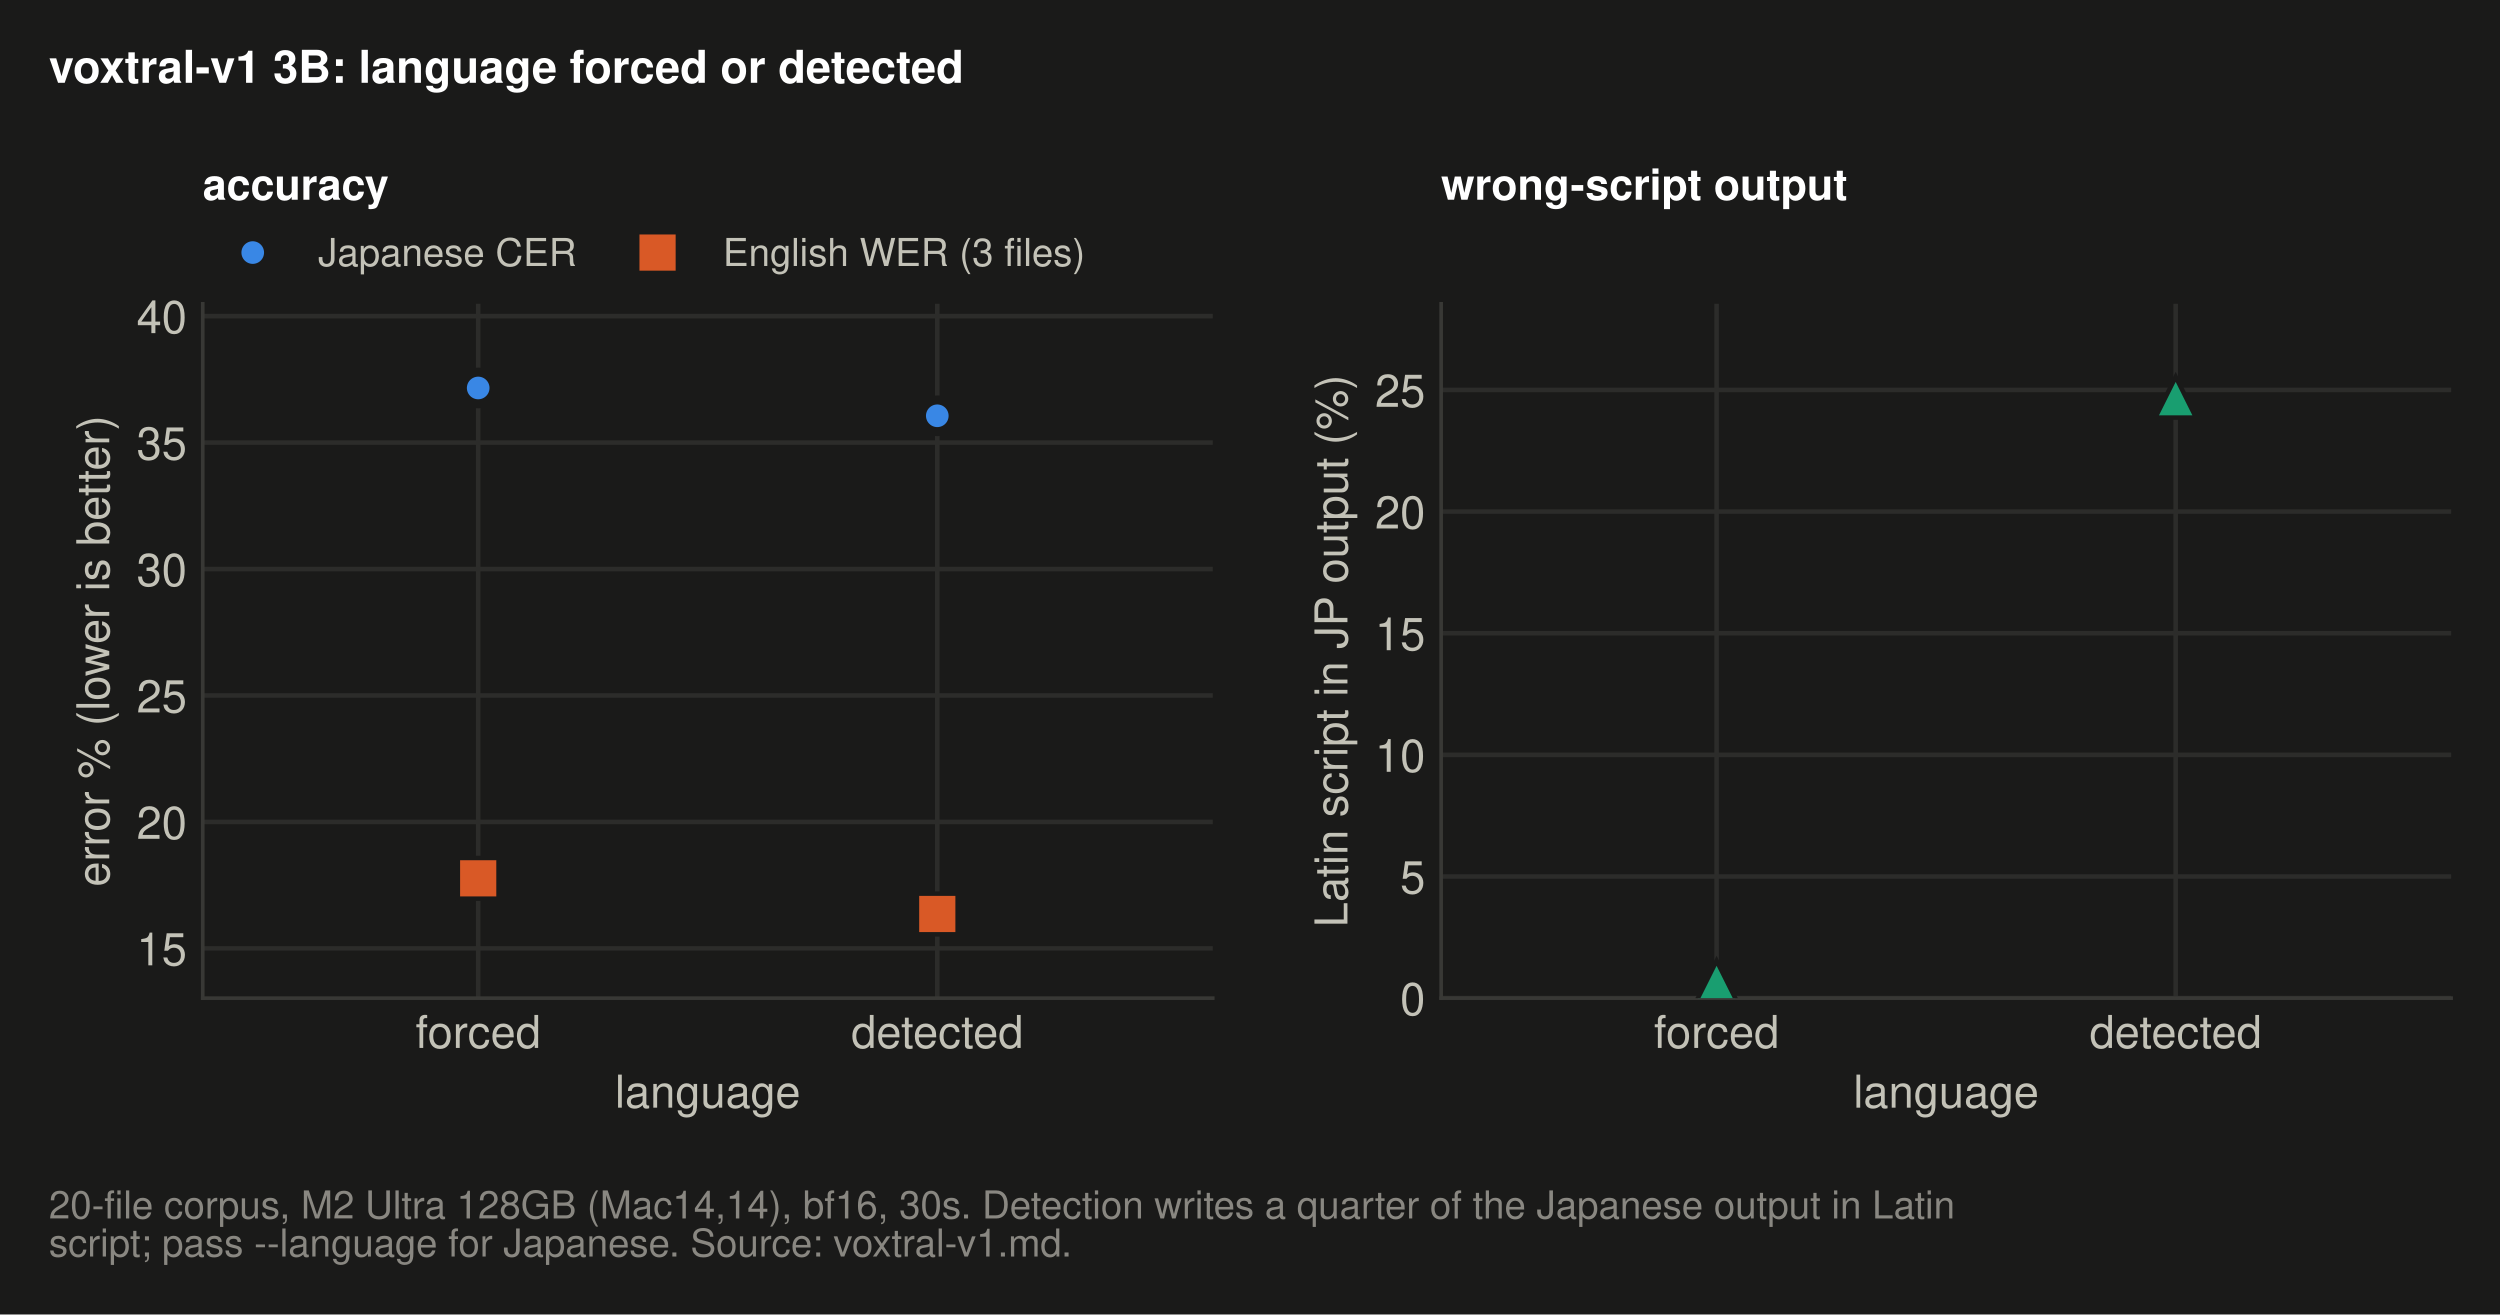
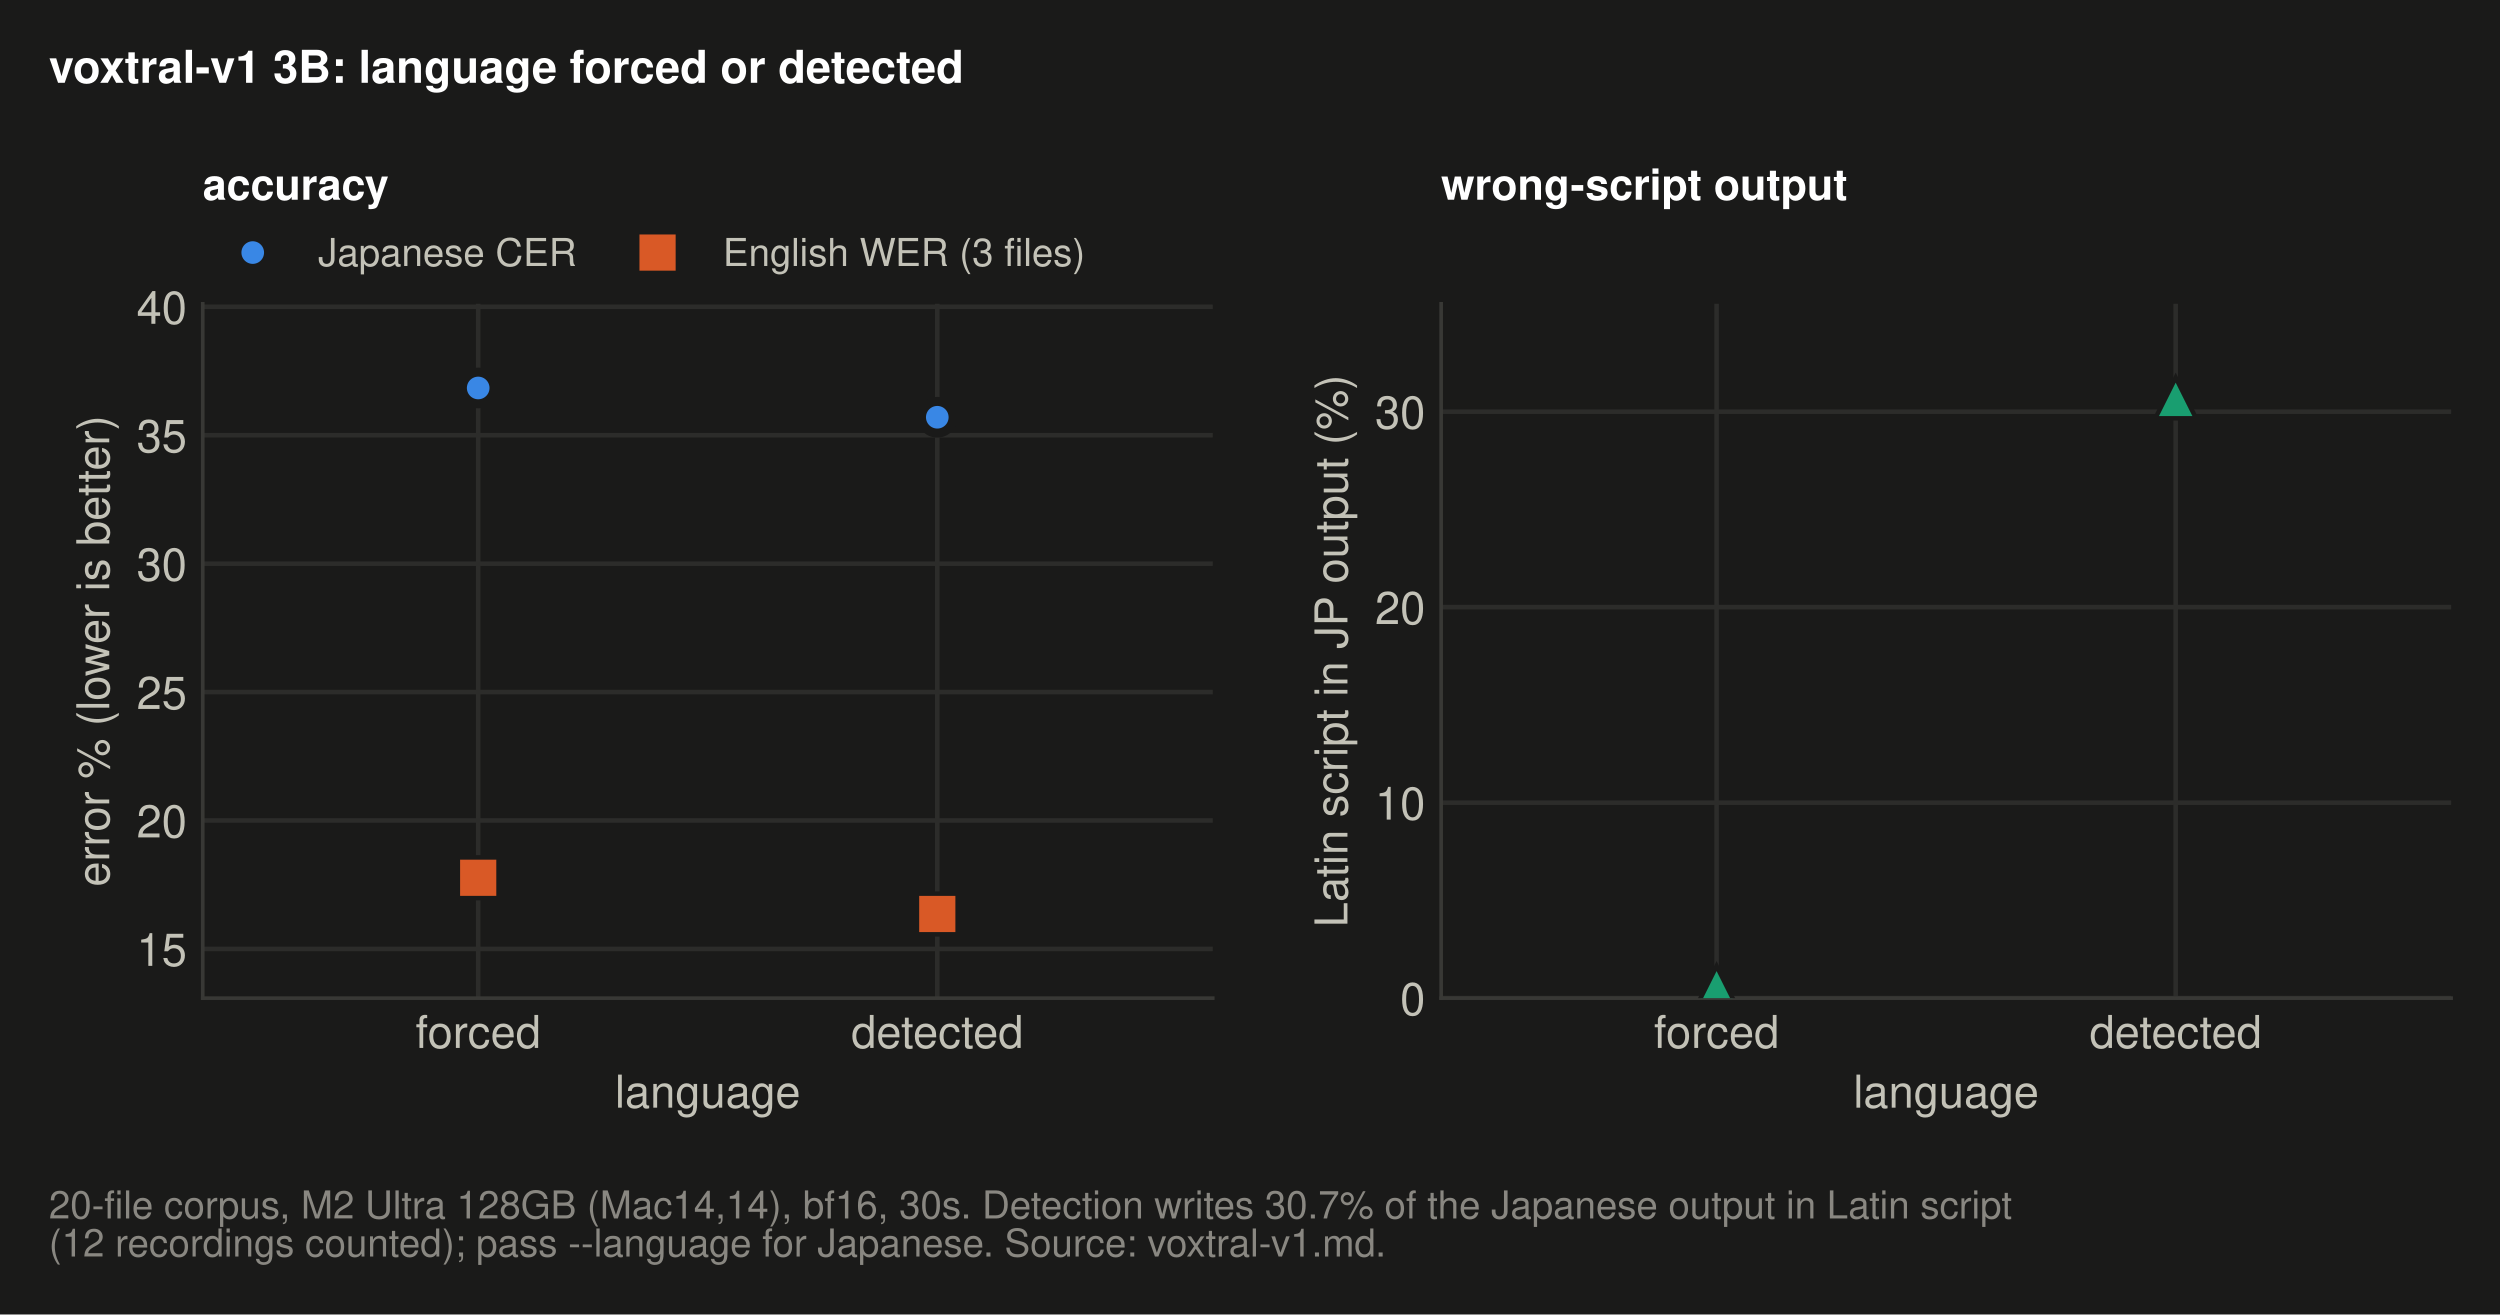
<svg xmlns="http://www.w3.org/2000/svg" xmlns:xlink="http://www.w3.org/1999/xlink" width="552.528pt" height="290.509pt" viewBox="0 0 552.528 290.509" version="1.1">
  <defs>
    <style type="text/css">*{stroke-linejoin: round; stroke-linecap: butt}</style>
  </defs>
  <g id="figure_1">
    <g id="patch_1">
      <path d="M 0 290.509  L 552.528 290.509  L 552.528 0  L 0 0  z " style="fill: #1a1a19" />
    </g>
    <g id="axes_1">
      <g id="patch_2">
        <path d="M 44.808 220.601  L 268.03 220.601  L 268.03 67.145  L 44.808 67.145  z " style="fill: #1a1a19" />
      </g>
      <g id="matplotlib.axis_1">
        <g id="xtick_1">
          <g id="line2d_1">
            <path d="M 105.687 220.601  L 105.687 67.145  " clip-path="url(#pa88bc098c3)" style="fill: none; stroke: #2c2c2a; stroke-linecap: round" />
          </g>
          <g id="line2d_2" />
          <g id="text_1">
            <text style="font-size: 10px; font-family: 'Helvetica', 'Arial', 'DejaVu Sans'; text-anchor: middle; fill: #c3c2b7" x="105.687" y="231.601" transform="rotate(-0 105.6867 231.6008)">forced</text>
          </g>
        </g>
        <g id="xtick_2">
          <g id="line2d_3">
            <path d="M 207.151 220.601  L 207.151 67.145  " clip-path="url(#pa88bc098c3)" style="fill: none; stroke: #2c2c2a; stroke-linecap: round" />
          </g>
          <g id="line2d_4" />
          <g id="text_2">
            <text style="font-size: 10px; font-family: 'Helvetica', 'Arial', 'DejaVu Sans'; text-anchor: middle; fill: #c3c2b7" x="207.151" y="231.601" transform="rotate(-0 207.1511 231.6008)">detected</text>
          </g>
        </g>
        <g id="text_3">
          <text style="font-size: 10px; font-family: 'Helvetica', 'Arial', 'DejaVu Sans'; text-anchor: middle; fill: #c3c2b7" x="156.419" y="244.8" transform="rotate(-0 156.4189 244.8)">language</text>
        </g>
      </g>
      <g id="matplotlib.axis_2">
        <g id="ytick_1">
          <g id="line2d_5">
-             <path d="M 44.808 209.601  L 268.03 209.601  " clip-path="url(#pa88bc098c3)" style="fill: none; stroke: #2c2c2a; stroke-linecap: round" />
+             <path d="M 44.808 209.72  L 268.03 209.72  " clip-path="url(#pa88bc098c3)" style="fill: none; stroke: #2c2c2a; stroke-linecap: round" />
          </g>
          <g id="line2d_6" />
          <g id="text_4">
-             <text style="font-size: 10px; font-family: 'Helvetica', 'Arial', 'DejaVu Sans'; text-anchor: end; fill: #c3c2b7" x="41.308" y="213.351" transform="rotate(-0 41.308 213.3513)">15</text>
+             <text style="font-size: 10px; font-family: 'Helvetica', 'Arial', 'DejaVu Sans'; text-anchor: end; fill: #c3c2b7" x="41.308" y="213.47" transform="rotate(-0 41.308 213.4701)">15</text>
          </g>
        </g>
        <g id="ytick_2">
          <g id="line2d_7">
-             <path d="M 44.808 181.656  L 268.03 181.656  " clip-path="url(#pa88bc098c3)" style="fill: none; stroke: #2c2c2a; stroke-linecap: round" />
+             <path d="M 44.808 181.338  L 268.03 181.338  " clip-path="url(#pa88bc098c3)" style="fill: none; stroke: #2c2c2a; stroke-linecap: round" />
          </g>
          <g id="line2d_8" />
          <g id="text_5">
-             <text style="font-size: 10px; font-family: 'Helvetica', 'Arial', 'DejaVu Sans'; text-anchor: end; fill: #c3c2b7" x="41.308" y="185.406" transform="rotate(-0 41.308 185.4056)">20</text>
+             <text style="font-size: 10px; font-family: 'Helvetica', 'Arial', 'DejaVu Sans'; text-anchor: end; fill: #c3c2b7" x="41.308" y="185.088" transform="rotate(-0 41.308 185.0877)">20</text>
          </g>
        </g>
        <g id="ytick_3">
          <g id="line2d_9">
-             <path d="M 44.808 153.71  L 268.03 153.71  " clip-path="url(#pa88bc098c3)" style="fill: none; stroke: #2c2c2a; stroke-linecap: round" />
+             <path d="M 44.808 152.955  L 268.03 152.955  " clip-path="url(#pa88bc098c3)" style="fill: none; stroke: #2c2c2a; stroke-linecap: round" />
          </g>
          <g id="line2d_10" />
          <g id="text_6">
-             <text style="font-size: 10px; font-family: 'Helvetica', 'Arial', 'DejaVu Sans'; text-anchor: end; fill: #c3c2b7" x="41.308" y="157.46" transform="rotate(-0 41.308 157.4598)">25</text>
+             <text style="font-size: 10px; font-family: 'Helvetica', 'Arial', 'DejaVu Sans'; text-anchor: end; fill: #c3c2b7" x="41.308" y="156.705" transform="rotate(-0 41.308 156.7053)">25</text>
          </g>
        </g>
        <g id="ytick_4">
          <g id="line2d_11">
-             <path d="M 44.808 125.764  L 268.03 125.764  " clip-path="url(#pa88bc098c3)" style="fill: none; stroke: #2c2c2a; stroke-linecap: round" />
+             <path d="M 44.808 124.573  L 268.03 124.573  " clip-path="url(#pa88bc098c3)" style="fill: none; stroke: #2c2c2a; stroke-linecap: round" />
          </g>
          <g id="line2d_12" />
          <g id="text_7">
-             <text style="font-size: 10px; font-family: 'Helvetica', 'Arial', 'DejaVu Sans'; text-anchor: end; fill: #c3c2b7" x="41.308" y="129.514" transform="rotate(-0 41.308 129.514)">30</text>
+             <text style="font-size: 10px; font-family: 'Helvetica', 'Arial', 'DejaVu Sans'; text-anchor: end; fill: #c3c2b7" x="41.308" y="128.323" transform="rotate(-0 41.308 128.3228)">30</text>
          </g>
        </g>
        <g id="ytick_5">
          <g id="line2d_13">
-             <path d="M 44.808 97.818  L 268.03 97.818  " clip-path="url(#pa88bc098c3)" style="fill: none; stroke: #2c2c2a; stroke-linecap: round" />
+             <path d="M 44.808 96.19  L 268.03 96.19  " clip-path="url(#pa88bc098c3)" style="fill: none; stroke: #2c2c2a; stroke-linecap: round" />
          </g>
          <g id="line2d_14" />
          <g id="text_8">
-             <text style="font-size: 10px; font-family: 'Helvetica', 'Arial', 'DejaVu Sans'; text-anchor: end; fill: #c3c2b7" x="41.308" y="101.568" transform="rotate(-0 41.308 101.5683)">35</text>
+             <text style="font-size: 10px; font-family: 'Helvetica', 'Arial', 'DejaVu Sans'; text-anchor: end; fill: #c3c2b7" x="41.308" y="99.94" transform="rotate(-0 41.308 99.94043)">35</text>
          </g>
        </g>
        <g id="ytick_6">
          <g id="line2d_15">
-             <path d="M 44.808 69.873  L 268.03 69.873  " clip-path="url(#pa88bc098c3)" style="fill: none; stroke: #2c2c2a; stroke-linecap: round" />
+             <path d="M 44.808 67.808  L 268.03 67.808  " clip-path="url(#pa88bc098c3)" style="fill: none; stroke: #2c2c2a; stroke-linecap: round" />
          </g>
          <g id="line2d_16" />
          <g id="text_9">
-             <text style="font-size: 10px; font-family: 'Helvetica', 'Arial', 'DejaVu Sans'; text-anchor: end; fill: #c3c2b7" x="41.308" y="73.623" transform="rotate(-0 41.308 73.62251)">40</text>
+             <text style="font-size: 10px; font-family: 'Helvetica', 'Arial', 'DejaVu Sans'; text-anchor: end; fill: #c3c2b7" x="41.308" y="71.558" transform="rotate(-0 41.308 71.55801)">40</text>
          </g>
        </g>
        <g id="text_10">
          <text style="font-size: 10px; font-family: 'Helvetica', 'Arial', 'DejaVu Sans'; text-anchor: middle; fill: #c3c2b7" x="24.145" y="143.873" transform="rotate(-90 24.1455 143.8729)">error % (lower is better)</text>
        </g>
      </g>
      <g id="patch_3">
        <path d="M 44.808 220.601  L 44.808 67.145  " style="fill: none; stroke: #383835; stroke-width: 0.8; stroke-linejoin: miter; stroke-linecap: square" />
      </g>
      <g id="patch_4">
        <path d="M 44.808 220.601  L 268.03 220.601  " style="fill: none; stroke: #383835; stroke-width: 0.8; stroke-linejoin: miter; stroke-linecap: square" />
      </g>
      <g id="line2d_17">
        <defs>
          <path id="m3d7b4c0e3e" d="M 0 3.5  C 0.928 3.5 1.819 3.131 2.475 2.475  C 3.131 1.819 3.5 0.928 3.5 0  C 3.5 -0.928 3.131 -1.819 2.475 -2.475  C 1.819 -3.131 0.928 -3.5 0 -3.5  C -0.928 -3.5 -1.819 -3.131 -2.475 -2.475  C -3.131 -1.819 -3.5 -0.928 -3.5 0  C -3.5 0.928 -3.131 1.819 -2.475 2.475  C -1.819 3.131 -0.928 3.5 0 3.5  z " style="stroke: #1a1a19; stroke-width: 2" />
        </defs>
        <g clip-path="url(#pa88bc098c3)">
          <use xlink:href="#m3d7b4c0e3e" x="105.687" y="85.746" style="fill: #3987e5; stroke: #1a1a19; stroke-width: 2" />
-           <use xlink:href="#m3d7b4c0e3e" x="207.151" y="91.894" style="fill: #3987e5; stroke: #1a1a19; stroke-width: 2" />
+           <use xlink:href="#m3d7b4c0e3e" x="207.151" y="92.217" style="fill: #3987e5; stroke: #1a1a19; stroke-width: 2" />
        </g>
      </g>
      <g id="line2d_18">
        <defs>
          <path id="m81e0faa51b" d="M -4.5 4.5  L 4.5 4.5  L 4.5 -4.5  L -4.5 -4.5  z " style="stroke: #1a1a19; stroke-linejoin: miter" />
        </defs>
        <g clip-path="url(#pa88bc098c3)">
-           <use xlink:href="#m81e0faa51b" x="105.687" y="194.119" style="fill: #d95926; stroke: #1a1a19; stroke-linejoin: miter" />
+           <use xlink:href="#m81e0faa51b" x="105.687" y="193.996" style="fill: #d95926; stroke: #1a1a19; stroke-linejoin: miter" />
          <use xlink:href="#m81e0faa51b" x="207.151" y="202" style="fill: #d95926; stroke: #1a1a19; stroke-linejoin: miter" />
        </g>
      </g>
      <g id="text_11">
        <text style="font-weight: 700; font-size: 9.5px; font-family: 'Helvetica', 'Arial', 'DejaVu Sans'; text-anchor: start; fill: #ffffff" x="44.808" y="44.145" transform="rotate(-0 44.808 44.145)">accuracy</text>
      </g>
      <g id="legend_1">
        <g id="line2d_19">
          <g>
            <use xlink:href="#m3d7b4c0e3e" x="55.858" y="55.82" style="fill: #3987e5; stroke: #1a1a19; stroke-width: 2" />
          </g>
        </g>
        <g id="text_12">
          <text style="font-size: 8.5px; font-family: 'Helvetica', 'Arial', 'DejaVu Sans'; text-anchor: start; fill: #c3c2b7" x="70.308" y="58.795" transform="rotate(-0 70.308 58.79526)">Japanese CER</text>
        </g>
        <g id="line2d_20">
          <g>
            <use xlink:href="#m81e0faa51b" x="145.327" y="55.82" style="fill: #d95926; stroke: #1a1a19; stroke-linejoin: miter" />
          </g>
        </g>
        <g id="text_13">
          <text style="font-size: 8.5px; font-family: 'Helvetica', 'Arial', 'DejaVu Sans'; text-anchor: start; fill: #c3c2b7" x="159.777" y="58.795" transform="rotate(-0 159.7771 58.79526)">English WER (3 files)</text>
        </g>
      </g>
    </g>
    <g id="axes_2">
      <g id="patch_5">
        <path d="M 318.506 220.601  L 541.728 220.601  L 541.728 67.145  L 318.506 67.145  z " style="fill: #1a1a19" />
      </g>
      <g id="matplotlib.axis_3">
        <g id="xtick_3">
          <g id="line2d_21">
            <path d="M 379.385 220.601  L 379.385 67.145  " clip-path="url(#pdbbbc8fa96)" style="fill: none; stroke: #2c2c2a; stroke-linecap: round" />
          </g>
          <g id="line2d_22" />
          <g id="text_14">
            <text style="font-size: 10px; font-family: 'Helvetica', 'Arial', 'DejaVu Sans'; text-anchor: middle; fill: #c3c2b7" x="379.385" y="231.601" transform="rotate(-0 379.3849 231.6008)">forced</text>
          </g>
        </g>
        <g id="xtick_4">
          <g id="line2d_23">
            <path d="M 480.849 220.601  L 480.849 67.145  " clip-path="url(#pdbbbc8fa96)" style="fill: none; stroke: #2c2c2a; stroke-linecap: round" />
          </g>
          <g id="line2d_24" />
          <g id="text_15">
            <text style="font-size: 10px; font-family: 'Helvetica', 'Arial', 'DejaVu Sans'; text-anchor: middle; fill: #c3c2b7" x="480.849" y="231.601" transform="rotate(-0 480.8493 231.6008)">detected</text>
          </g>
        </g>
        <g id="text_16">
          <text style="font-size: 10px; font-family: 'Helvetica', 'Arial', 'DejaVu Sans'; text-anchor: middle; fill: #c3c2b7" x="430.117" y="244.8" transform="rotate(-0 430.1171 244.8)">language</text>
        </g>
      </g>
      <g id="matplotlib.axis_4">
        <g id="ytick_7">
          <g id="line2d_25">
            <path d="M 318.506 220.601  L 541.728 220.601  " clip-path="url(#pdbbbc8fa96)" style="fill: none; stroke: #2c2c2a; stroke-linecap: round" />
          </g>
          <g id="line2d_26" />
          <g id="text_17">
            <text style="font-size: 10px; font-family: 'Helvetica', 'Arial', 'DejaVu Sans'; text-anchor: end; fill: #c3c2b7" x="315.006" y="224.351" transform="rotate(-0 315.0062 224.3508)">0</text>
          </g>
        </g>
        <g id="ytick_8">
          <g id="line2d_27">
-             <path d="M 318.506 193.716  L 541.728 193.716  " clip-path="url(#pdbbbc8fa96)" style="fill: none; stroke: #2c2c2a; stroke-linecap: round" />
+             <path d="M 318.506 177.393  L 541.728 177.393  " clip-path="url(#pdbbbc8fa96)" style="fill: none; stroke: #2c2c2a; stroke-linecap: round" />
          </g>
          <g id="line2d_28" />
          <g id="text_18">
-             <text style="font-size: 10px; font-family: 'Helvetica', 'Arial', 'DejaVu Sans'; text-anchor: end; fill: #c3c2b7" x="315.006" y="197.466" transform="rotate(-0 315.0062 197.4664)">5</text>
+             <text style="font-size: 10px; font-family: 'Helvetica', 'Arial', 'DejaVu Sans'; text-anchor: end; fill: #c3c2b7" x="315.006" y="181.143" transform="rotate(-0 315.0062 181.1433)">10</text>
          </g>
        </g>
        <g id="ytick_9">
          <g id="line2d_29">
-             <path d="M 318.506 166.832  L 541.728 166.832  " clip-path="url(#pdbbbc8fa96)" style="fill: none; stroke: #2c2c2a; stroke-linecap: round" />
+             <path d="M 318.506 134.186  L 541.728 134.186  " clip-path="url(#pdbbbc8fa96)" style="fill: none; stroke: #2c2c2a; stroke-linecap: round" />
          </g>
          <g id="line2d_30" />
          <g id="text_19">
-             <text style="font-size: 10px; font-family: 'Helvetica', 'Arial', 'DejaVu Sans'; text-anchor: end; fill: #c3c2b7" x="315.006" y="170.582" transform="rotate(-0 315.0062 170.5821)">10</text>
+             <text style="font-size: 10px; font-family: 'Helvetica', 'Arial', 'DejaVu Sans'; text-anchor: end; fill: #c3c2b7" x="315.006" y="137.936" transform="rotate(-0 315.0062 137.9358)">20</text>
          </g>
        </g>
        <g id="ytick_10">
          <g id="line2d_31">
-             <path d="M 318.506 139.948  L 541.728 139.948  " clip-path="url(#pdbbbc8fa96)" style="fill: none; stroke: #2c2c2a; stroke-linecap: round" />
+             <path d="M 318.506 90.978  L 541.728 90.978  " clip-path="url(#pdbbbc8fa96)" style="fill: none; stroke: #2c2c2a; stroke-linecap: round" />
          </g>
          <g id="line2d_32" />
          <g id="text_20">
-             <text style="font-size: 10px; font-family: 'Helvetica', 'Arial', 'DejaVu Sans'; text-anchor: end; fill: #c3c2b7" x="315.006" y="143.698" transform="rotate(-0 315.0062 143.6978)">15</text>
-           </g>
-         </g>
-         <g id="ytick_11">
-           <g id="line2d_33">
-             <path d="M 318.506 113.063  L 541.728 113.063  " clip-path="url(#pdbbbc8fa96)" style="fill: none; stroke: #2c2c2a; stroke-linecap: round" />
-           </g>
-           <g id="line2d_34" />
-           <g id="text_21">
-             <text style="font-size: 10px; font-family: 'Helvetica', 'Arial', 'DejaVu Sans'; text-anchor: end; fill: #c3c2b7" x="315.006" y="116.813" transform="rotate(-0 315.0062 116.8134)">20</text>
-           </g>
-         </g>
-         <g id="ytick_12">
-           <g id="line2d_35">
-             <path d="M 318.506 86.179  L 541.728 86.179  " clip-path="url(#pdbbbc8fa96)" style="fill: none; stroke: #2c2c2a; stroke-linecap: round" />
-           </g>
-           <g id="line2d_36" />
-           <g id="text_22">
-             <text style="font-size: 10px; font-family: 'Helvetica', 'Arial', 'DejaVu Sans'; text-anchor: end; fill: #c3c2b7" x="315.006" y="89.929" transform="rotate(-0 315.0062 89.92911)">25</text>
-           </g>
-         </g>
-         <g id="text_23">
+             <text style="font-size: 10px; font-family: 'Helvetica', 'Arial', 'DejaVu Sans'; text-anchor: end; fill: #c3c2b7" x="315.006" y="94.728" transform="rotate(-0 315.0062 94.72826)">30</text>
+           </g>
+         </g>
+         <g id="text_21">
          <text style="font-size: 10px; font-family: 'Helvetica', 'Arial', 'DejaVu Sans'; text-anchor: middle; fill: #c3c2b7" x="297.8" y="143.873" transform="rotate(-90 297.7999 143.8729)">Latin script in JP output (%)</text>
        </g>
      </g>
      <g id="patch_6">
        <path d="M 318.506 220.601  L 318.506 67.145  " style="fill: none; stroke: #383835; stroke-width: 0.8; stroke-linejoin: miter; stroke-linecap: square" />
      </g>
      <g id="patch_7">
        <path d="M 318.506 220.601  L 541.728 220.601  " style="fill: none; stroke: #383835; stroke-width: 0.8; stroke-linejoin: miter; stroke-linecap: square" />
      </g>
-       <g id="line2d_37">
+       <g id="line2d_33">
        <defs>
          <path id="m14c831bd54" d="M 0 -4.5  L -4.5 4.5  L 4.5 4.5  z " style="stroke: #1a1a19; stroke-linejoin: miter" />
        </defs>
        <g clip-path="url(#pdbbbc8fa96)">
-           <use xlink:href="#m14c831bd54" x="379.385" y="216.837" style="fill: #199e70; stroke: #1a1a19; stroke-linejoin: miter" />
-           <use xlink:href="#m14c831bd54" x="480.849" y="87.792" style="fill: #199e70; stroke: #1a1a19; stroke-linejoin: miter" />
-         </g>
-       </g>
-       <g id="text_24">
+           <use xlink:href="#m14c831bd54" x="379.385" y="218.008" style="fill: #199e70; stroke: #1a1a19; stroke-linejoin: miter" />
+           <use xlink:href="#m14c831bd54" x="480.849" y="87.954" style="fill: #199e70; stroke: #1a1a19; stroke-linejoin: miter" />
+         </g>
+       </g>
+       <g id="text_22">
        <text style="font-weight: 700; font-size: 9.5px; font-family: 'Helvetica', 'Arial', 'DejaVu Sans'; text-anchor: start; fill: #ffffff" x="318.506" y="44.145" transform="rotate(-0 318.5062 44.145)">wrong-script output</text>
      </g>
    </g>
-     <g id="text_25">
+     <g id="text_23">
      <text style="font-weight: 700; font-size: 10px; font-family: 'Helvetica', 'Arial', 'DejaVu Sans'; text-anchor: start; fill: #ffffff" x="10.8" y="18.3" transform="rotate(-0 10.8 18.3)">voxtral-v1 3B: language forced or detected</text>
    </g>
-     <g id="text_26">
-       <text style="font-size: 8.5px; font-family: 'Helvetica', 'Arial', 'DejaVu Sans'; fill: #898781" transform="translate(10.8 269.3016)">20-file corpus, M2 Ultra 128GB (Mac14,14), bf16, 30s. Detection writes a quarter of the Japanese output in Latin</text>
-       <text style="font-size: 8.5px; font-family: 'Helvetica', 'Arial', 'DejaVu Sans'; fill: #898781" transform="translate(10.8 277.7015)">script; pass --language for Japanese. Source: voxtral-v1.md.</text>
+     <g id="text_24">
+       <text style="font-size: 8.5px; font-family: 'Helvetica', 'Arial', 'DejaVu Sans'; fill: #898781" transform="translate(10.8 269.3016)">20-file corpus, M2 Ultra 128GB (Mac14,14), bf16, 30s. Detection writes 30.7% of the Japanese output in Latin script</text>
+       <text style="font-size: 8.5px; font-family: 'Helvetica', 'Arial', 'DejaVu Sans'; fill: #898781" transform="translate(10.8 277.7015)">(12 recordings counted); pass --language for Japanese. Source: voxtral-v1.md.</text>
    </g>
  </g>
  <defs>
    <clipPath id="pa88bc098c3">
      <rect x="44.808" y="67.145" width="223.222" height="153.456" />
    </clipPath>
    <clipPath id="pdbbbc8fa96">
      <rect x="318.506" y="67.145" width="223.222" height="153.456" />
    </clipPath>
  </defs>
</svg>
